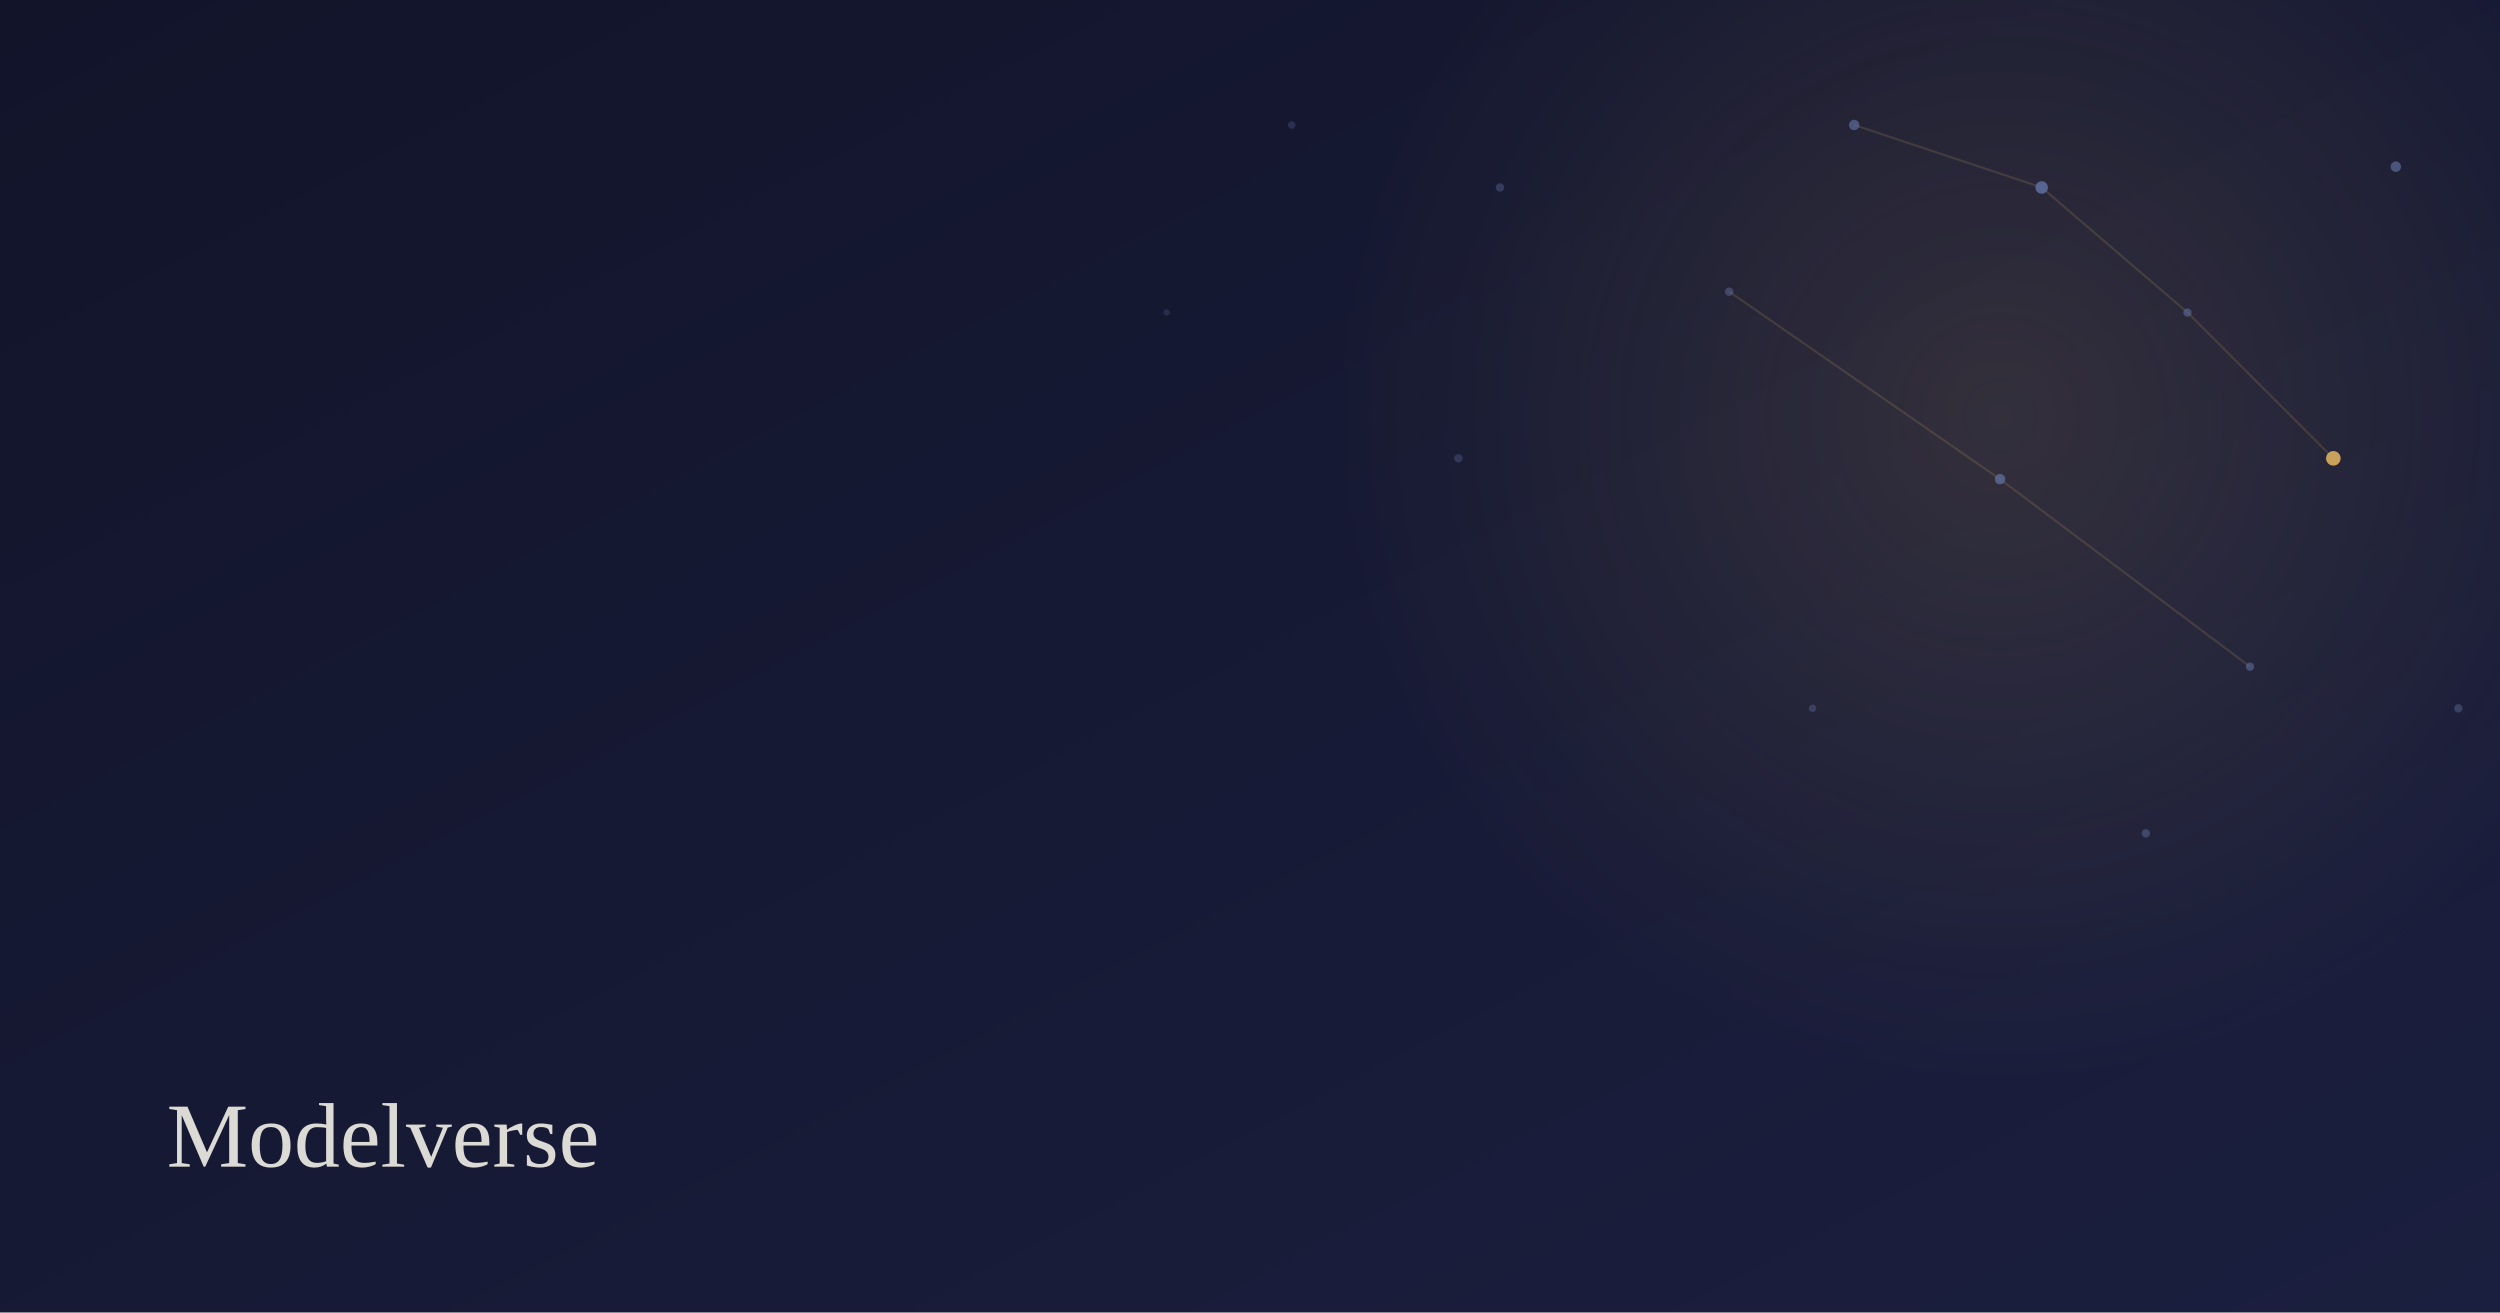
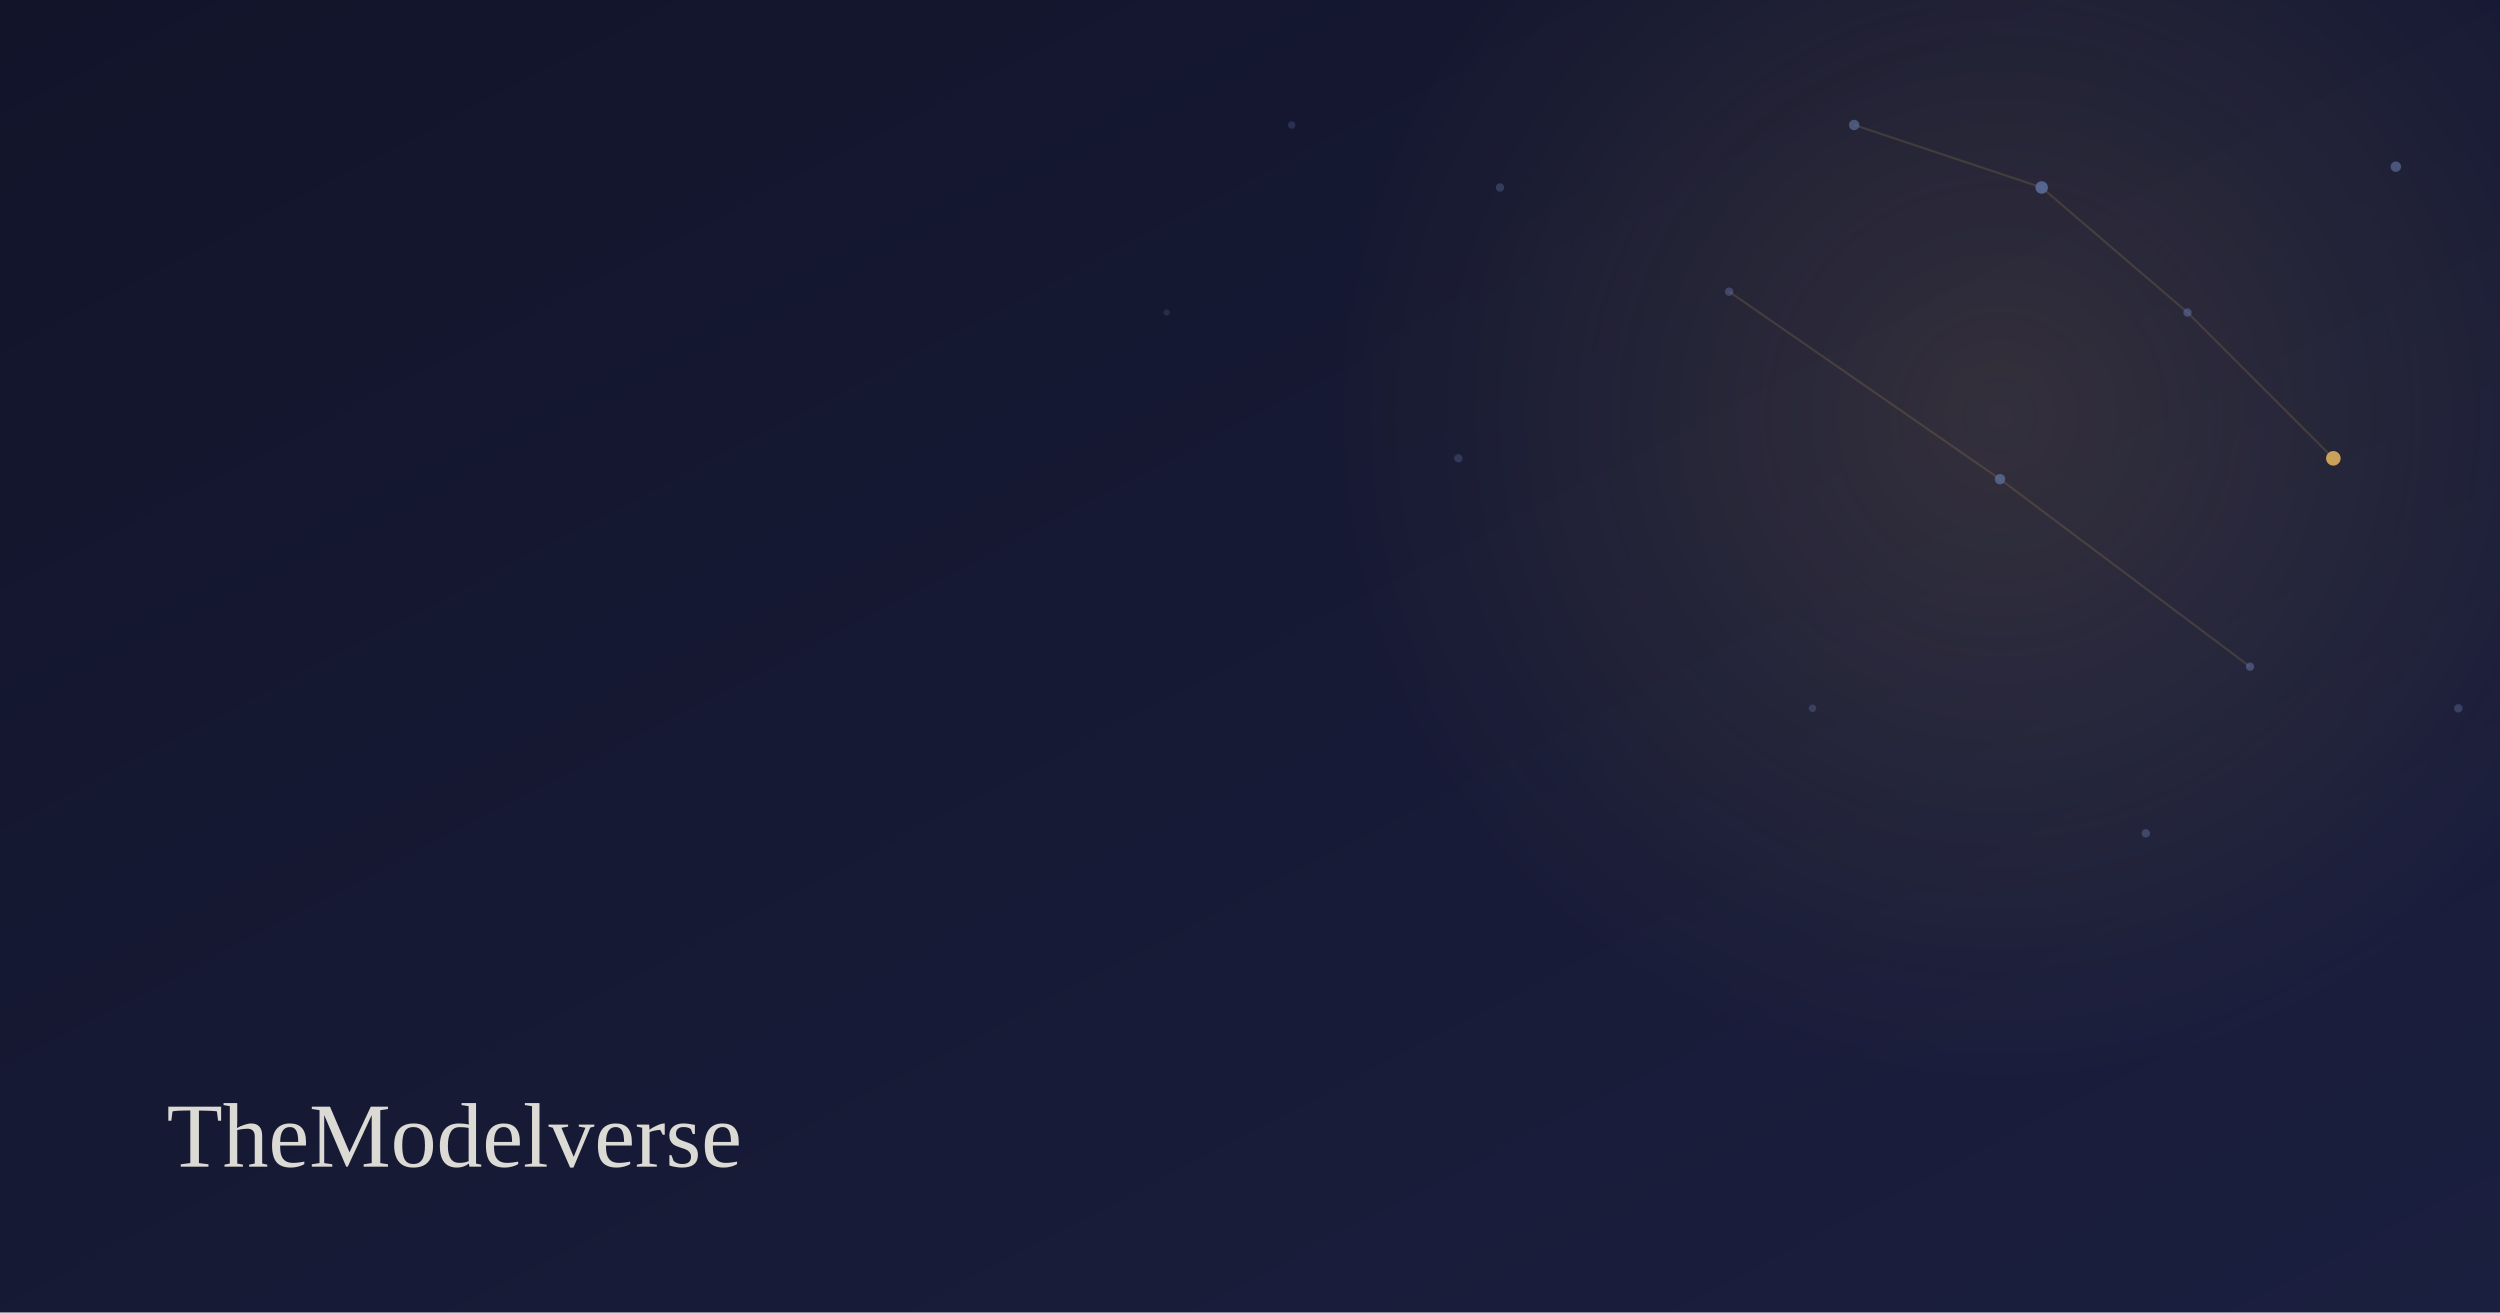
<svg xmlns="http://www.w3.org/2000/svg" viewBox="0 0 1200 630">
  <defs>
    <linearGradient id="bg" x1="0%" y1="0%" x2="100%" y2="100%">
      <stop offset="0%" stop-color="#12142A" />
      <stop offset="100%" stop-color="#1B1F3F" />
    </linearGradient>
    <radialGradient id="glow" cx="50%" cy="50%" r="50%">
      <stop offset="0%" stop-color="#C9A15A" stop-opacity="0.16" />
      <stop offset="100%" stop-color="#C9A15A" stop-opacity="0" />
    </radialGradient>
  </defs>
  <rect width="1200" height="630" fill="url(#bg)" />
  <circle cx="960" cy="200" r="320" fill="url(#glow)" />
  <g stroke="#C9A15A" stroke-width="1" opacity="0.18">
    <line x1="980" y1="90" x2="1050" y2="150" />
    <line x1="1050" y1="150" x2="1120" y2="220" />
    <line x1="890" y1="60" x2="980" y2="90" />
    <line x1="960" y1="230" x2="1080" y2="320" />
    <line x1="830" y1="140" x2="960" y2="230" />
  </g>
  <g fill="#5B6B99">
    <circle cx="980" cy="90" r="3" opacity="0.9" />
    <circle cx="1050" cy="150" r="2" opacity="0.6" />
    <circle cx="890" cy="60" r="2.5" opacity="0.7" />
    <circle cx="1120" cy="220" r="3.5" fill="#C9A15A" opacity="1" />
    <circle cx="830" cy="140" r="2" opacity="0.5" />
    <circle cx="960" cy="230" r="2.5" opacity="0.8" />
    <circle cx="1080" cy="320" r="2" opacity="0.6" />
    <circle cx="720" cy="90" r="2" opacity="0.4" />
    <circle cx="1150" cy="80" r="2.5" opacity="0.7" />
    <circle cx="700" cy="220" r="2" opacity="0.35" />
    <circle cx="620" cy="60" r="1.8" opacity="0.3" />
    <circle cx="1030" cy="400" r="2" opacity="0.5" />
    <circle cx="870" cy="340" r="1.8" opacity="0.4" />
    <circle cx="560" cy="150" r="1.5" opacity="0.25" />
    <circle cx="1180" cy="340" r="2" opacity="0.45" />
  </g>
-   <text x="80" y="560" font-family="Georgia, 'Times New Roman', serif" font-size="44" fill="#EDEAE2" opacity="0.92">Modelverse</text>
+   <text x="80" y="560" font-family="Georgia, 'Times New Roman', serif" font-size="44" fill="#EDEAE2" opacity="0.92">TheModelverse</text>
</svg>
